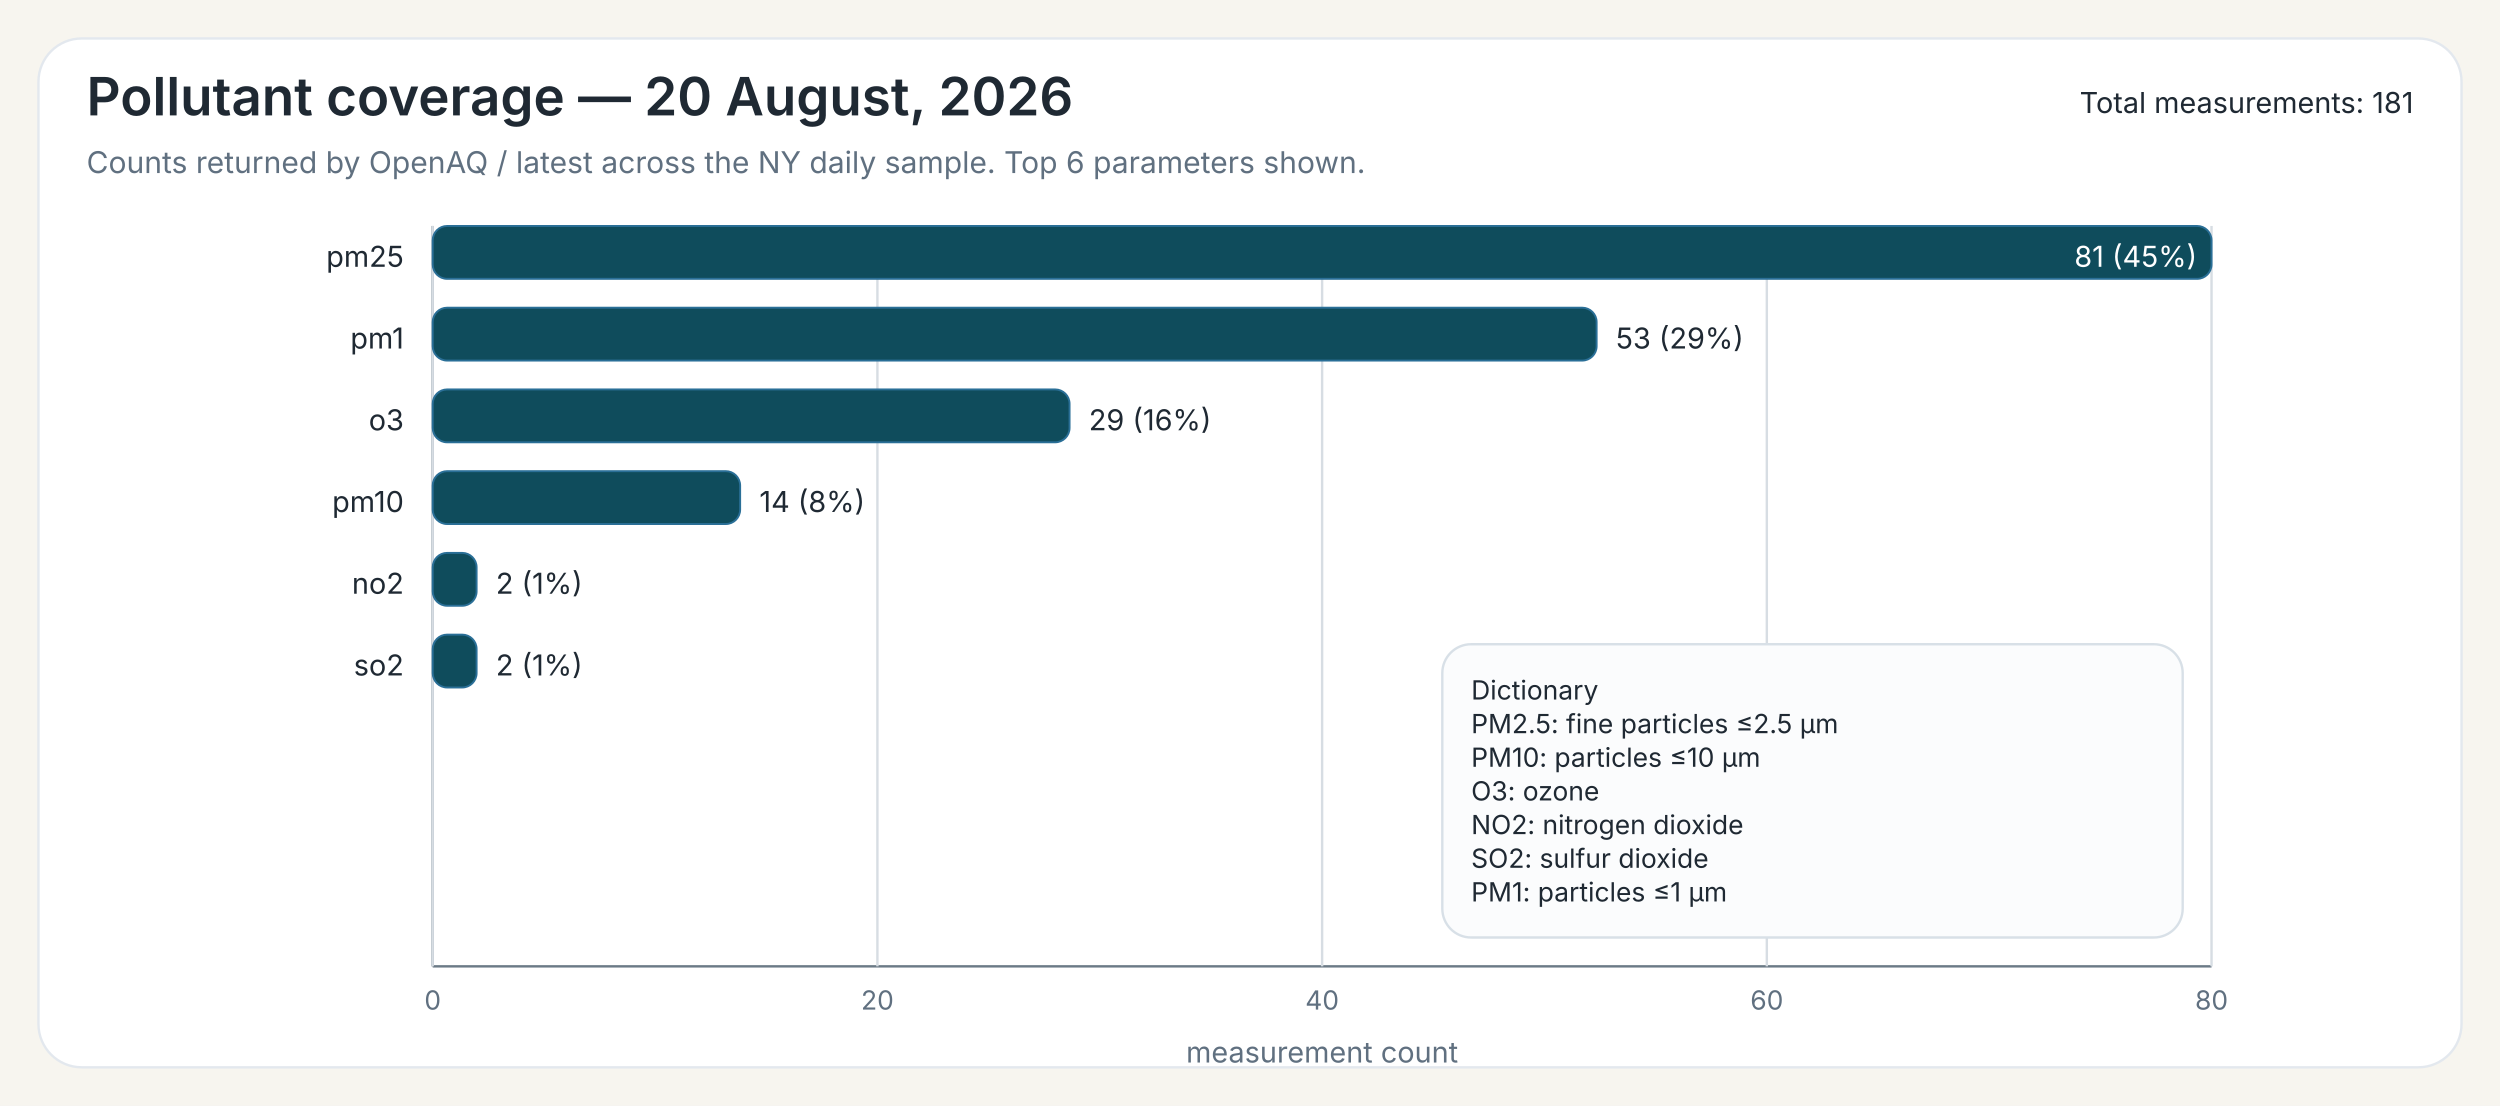
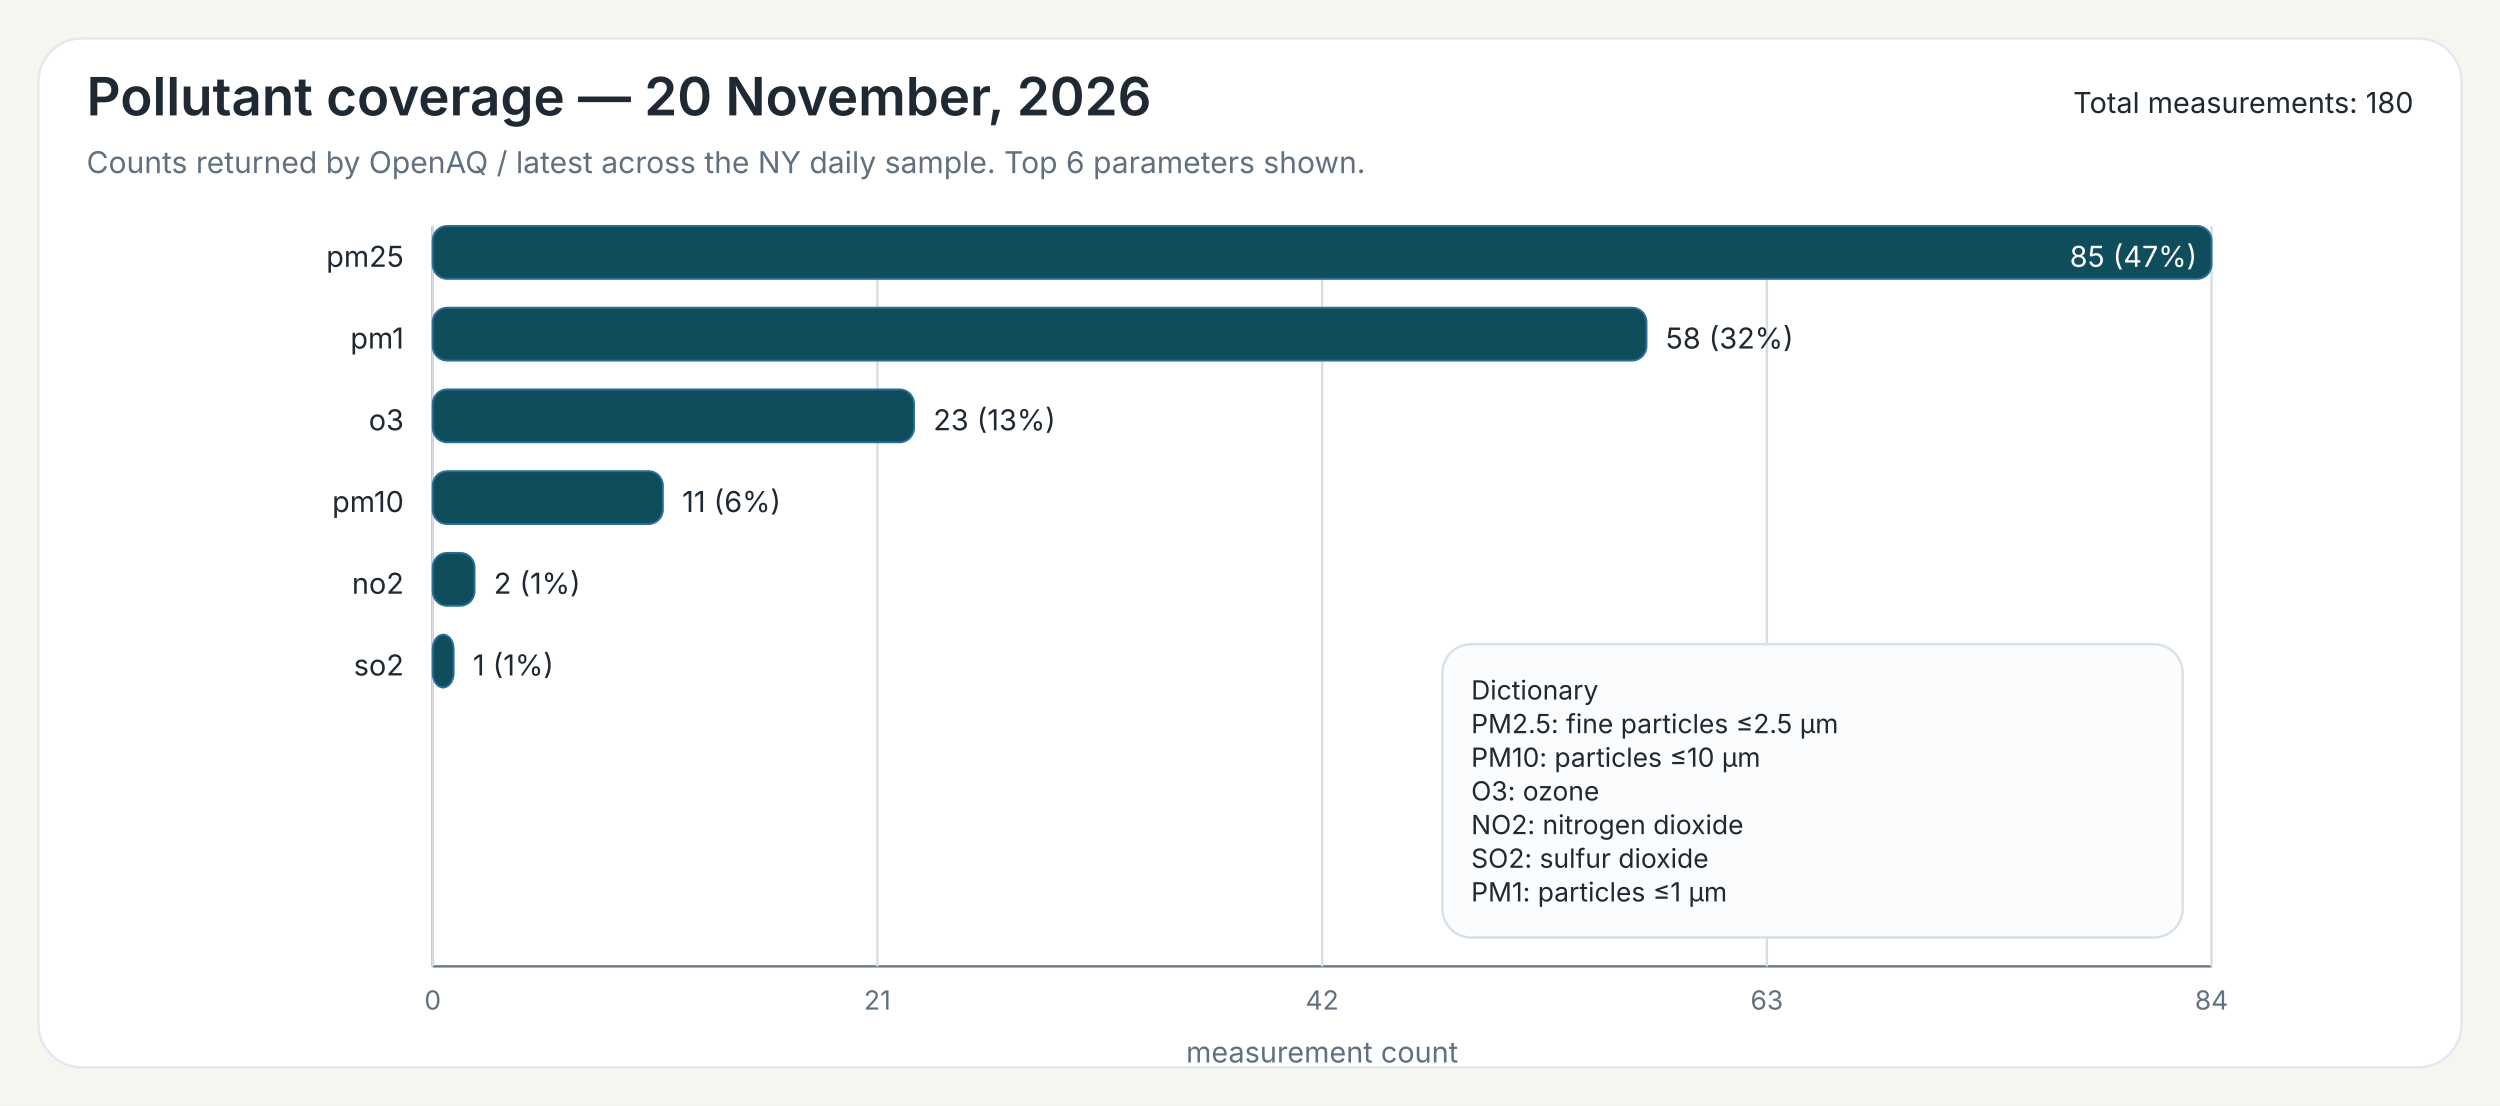
<svg xmlns="http://www.w3.org/2000/svg" width="1040" height="460">
  <rect x="0" y="0" width="1040" height="460" fill="#F7F5EF" />
  <rect x="16" y="16" width="1008" height="428" rx="18" ry="18" fill="#FFFFFF" stroke="#E3E8EE" stroke-width="1" />
-   <text x="36" y="48" font-family="Public Sans, Inter, Aptos, Segoe UI, Arial, sans-serif" font-size="22" font-weight="600" fill="#1F2933">Pollutant coverage — 20 August, 2026</text>
+   <text x="36" y="48" font-family="Public Sans, Inter, Aptos, Segoe UI, Arial, sans-serif" font-size="22" font-weight="600" fill="#1F2933">Pollutant coverage — 20 November, 2026</text>
  <text x="36" y="72" font-family="Public Sans, Inter, Aptos, Segoe UI, Arial, sans-serif" font-size="12.5" font-weight="400" fill="#607080">Counts returned by OpenAQ / latest across the NY daily sample. Top 6 parameters shown.</text>
-   <text x="1004" y="47" font-family="Public Sans, Inter, Aptos, Segoe UI, Arial, sans-serif" font-size="12" text-anchor="end" fill="#1F2933">Total measurements: 181</text>
+   <text x="1004" y="47" font-family="Public Sans, Inter, Aptos, Segoe UI, Arial, sans-serif" font-size="12" text-anchor="end" fill="#1F2933">Total measurements: 180</text>
  <line x1="180" y1="94" x2="180" y2="402" stroke="#6B7A86" stroke-width="1" />
  <line x1="180" y1="402" x2="920" y2="402" stroke="#6B7A86" stroke-width="1" />
  <line x1="180.00" y1="94" x2="180.00" y2="402" stroke="#D7DDE3" stroke-width="1" />
  <text x="180.00" y="420" font-family="Inter, Aptos, Segoe UI, Arial, sans-serif" font-size="11" text-anchor="middle" fill="#607080">0</text>
  <line x1="365.00" y1="94" x2="365.00" y2="402" stroke="#D7DDE3" stroke-width="1" />
-   <text x="365.00" y="420" font-family="Inter, Aptos, Segoe UI, Arial, sans-serif" font-size="11" text-anchor="middle" fill="#607080">20</text>
+   <text x="365.00" y="420" font-family="Inter, Aptos, Segoe UI, Arial, sans-serif" font-size="11" text-anchor="middle" fill="#607080">21</text>
  <line x1="550.00" y1="94" x2="550.00" y2="402" stroke="#D7DDE3" stroke-width="1" />
-   <text x="550.00" y="420" font-family="Inter, Aptos, Segoe UI, Arial, sans-serif" font-size="11" text-anchor="middle" fill="#607080">40</text>
+   <text x="550.00" y="420" font-family="Inter, Aptos, Segoe UI, Arial, sans-serif" font-size="11" text-anchor="middle" fill="#607080">42</text>
  <line x1="735.00" y1="94" x2="735.00" y2="402" stroke="#D7DDE3" stroke-width="1" />
-   <text x="735.00" y="420" font-family="Inter, Aptos, Segoe UI, Arial, sans-serif" font-size="11" text-anchor="middle" fill="#607080">60</text>
+   <text x="735.00" y="420" font-family="Inter, Aptos, Segoe UI, Arial, sans-serif" font-size="11" text-anchor="middle" fill="#607080">63</text>
  <line x1="920.00" y1="94" x2="920.00" y2="402" stroke="#D7DDE3" stroke-width="1" />
-   <text x="920.00" y="420" font-family="Inter, Aptos, Segoe UI, Arial, sans-serif" font-size="11" text-anchor="middle" fill="#607080">80</text>
+   <text x="920.00" y="420" font-family="Inter, Aptos, Segoe UI, Arial, sans-serif" font-size="11" text-anchor="middle" fill="#607080">84</text>
  <text x="550.00" y="442" font-family="Inter, Aptos, Segoe UI, Arial, sans-serif" font-size="12" text-anchor="middle" fill="#607080">measurement count</text>
  <text x="168" y="111" font-family="Inter, Aptos, Segoe UI, Arial, sans-serif" font-size="12" text-anchor="end" fill="#1F2933">pm25</text>
  <rect x="180" y="94" width="740.00" height="22" rx="6" ry="6" fill="#0F4C5C" stroke="#2A6F97" stroke-width="0.8" />
-   <text x="914.00" y="111" font-family="Inter, Aptos, Segoe UI, Arial, sans-serif" font-size="12" fill="white" text-anchor="end">81 (45%)</text>
+   <text x="914.00" y="111" font-family="Inter, Aptos, Segoe UI, Arial, sans-serif" font-size="12" fill="white" text-anchor="end">85 (47%)</text>
  <text x="168" y="145" font-family="Inter, Aptos, Segoe UI, Arial, sans-serif" font-size="12" text-anchor="end" fill="#1F2933">pm1</text>
-   <rect x="180" y="128" width="484.20" height="22" rx="6" ry="6" fill="#0F4C5C" stroke="#2A6F97" stroke-width="0.8" />
-   <text x="672.20" y="145" font-family="Inter, Aptos, Segoe UI, Arial, sans-serif" font-size="12" fill="#1F2933">53 (29%)</text>
+   <rect x="180" y="128" width="504.94" height="22" rx="6" ry="6" fill="#0F4C5C" stroke="#2A6F97" stroke-width="0.8" />
+   <text x="692.94" y="145" font-family="Inter, Aptos, Segoe UI, Arial, sans-serif" font-size="12" fill="#1F2933">58 (32%)</text>
  <text x="168" y="179" font-family="Inter, Aptos, Segoe UI, Arial, sans-serif" font-size="12" text-anchor="end" fill="#1F2933">o3</text>
-   <rect x="180" y="162" width="264.94" height="22" rx="6" ry="6" fill="#0F4C5C" stroke="#2A6F97" stroke-width="0.8" />
-   <text x="452.94" y="179" font-family="Inter, Aptos, Segoe UI, Arial, sans-serif" font-size="12" fill="#1F2933">29 (16%)</text>
+   <rect x="180" y="162" width="200.24" height="22" rx="6" ry="6" fill="#0F4C5C" stroke="#2A6F97" stroke-width="0.8" />
+   <text x="388.24" y="179" font-family="Inter, Aptos, Segoe UI, Arial, sans-serif" font-size="12" fill="#1F2933">23 (13%)</text>
  <text x="168" y="213" font-family="Inter, Aptos, Segoe UI, Arial, sans-serif" font-size="12" text-anchor="end" fill="#1F2933">pm10</text>
-   <rect x="180" y="196" width="127.90" height="22" rx="6" ry="6" fill="#0F4C5C" stroke="#2A6F97" stroke-width="0.8" />
-   <text x="315.90" y="213" font-family="Inter, Aptos, Segoe UI, Arial, sans-serif" font-size="12" fill="#1F2933">14 (8%)</text>
+   <rect x="180" y="196" width="95.76" height="22" rx="6" ry="6" fill="#0F4C5C" stroke="#2A6F97" stroke-width="0.8" />
+   <text x="283.76" y="213" font-family="Inter, Aptos, Segoe UI, Arial, sans-serif" font-size="12" fill="#1F2933">11 (6%)</text>
  <text x="168" y="247" font-family="Inter, Aptos, Segoe UI, Arial, sans-serif" font-size="12" text-anchor="end" fill="#1F2933">no2</text>
-   <rect x="180" y="230" width="18.27" height="22" rx="6" ry="6" fill="#0F4C5C" stroke="#2A6F97" stroke-width="0.8" />
-   <text x="206.27" y="247" font-family="Inter, Aptos, Segoe UI, Arial, sans-serif" font-size="12" fill="#1F2933">2 (1%)</text>
+   <rect x="180" y="230" width="17.41" height="22" rx="6" ry="6" fill="#0F4C5C" stroke="#2A6F97" stroke-width="0.8" />
+   <text x="205.41" y="247" font-family="Inter, Aptos, Segoe UI, Arial, sans-serif" font-size="12" fill="#1F2933">2 (1%)</text>
  <text x="168" y="281" font-family="Inter, Aptos, Segoe UI, Arial, sans-serif" font-size="12" text-anchor="end" fill="#1F2933">so2</text>
-   <rect x="180" y="264" width="18.27" height="22" rx="6" ry="6" fill="#0F4C5C" stroke="#2A6F97" stroke-width="0.8" />
-   <text x="206.27" y="281" font-family="Inter, Aptos, Segoe UI, Arial, sans-serif" font-size="12" fill="#1F2933">2 (1%)</text>
+   <rect x="180" y="264" width="8.71" height="22" rx="6" ry="6" fill="#0F4C5C" stroke="#2A6F97" stroke-width="0.8" />
+   <text x="196.71" y="281" font-family="Inter, Aptos, Segoe UI, Arial, sans-serif" font-size="12" fill="#1F2933">1 (1%)</text>
  <rect x="600.00" y="268.00" width="308" height="122" rx="12" ry="12" fill="#FBFCFD" stroke="#D8E0E7" stroke-width="1" />
  <text x="612.00" y="291.00" font-family="Inter, Aptos, Segoe UI, Arial, sans-serif" font-size="11" fill="#1F2933">Dictionary</text>
  <text x="612.00" y="305.00" font-family="Inter, Aptos, Segoe UI, Arial, sans-serif" font-size="11" fill="#1F2933">PM2.5: fine particles ≤2.5 µm</text>
  <text x="612.00" y="319.00" font-family="Inter, Aptos, Segoe UI, Arial, sans-serif" font-size="11" fill="#1F2933">PM10: particles ≤10 µm</text>
  <text x="612.00" y="333.00" font-family="Inter, Aptos, Segoe UI, Arial, sans-serif" font-size="11" fill="#1F2933">O3: ozone</text>
  <text x="612.00" y="347.00" font-family="Inter, Aptos, Segoe UI, Arial, sans-serif" font-size="11" fill="#1F2933">NO2: nitrogen dioxide</text>
  <text x="612.00" y="361.00" font-family="Inter, Aptos, Segoe UI, Arial, sans-serif" font-size="11" fill="#1F2933">SO2: sulfur dioxide</text>
  <text x="612.00" y="375.00" font-family="Inter, Aptos, Segoe UI, Arial, sans-serif" font-size="11" fill="#1F2933">PM1: particles ≤1 µm</text>
</svg>
